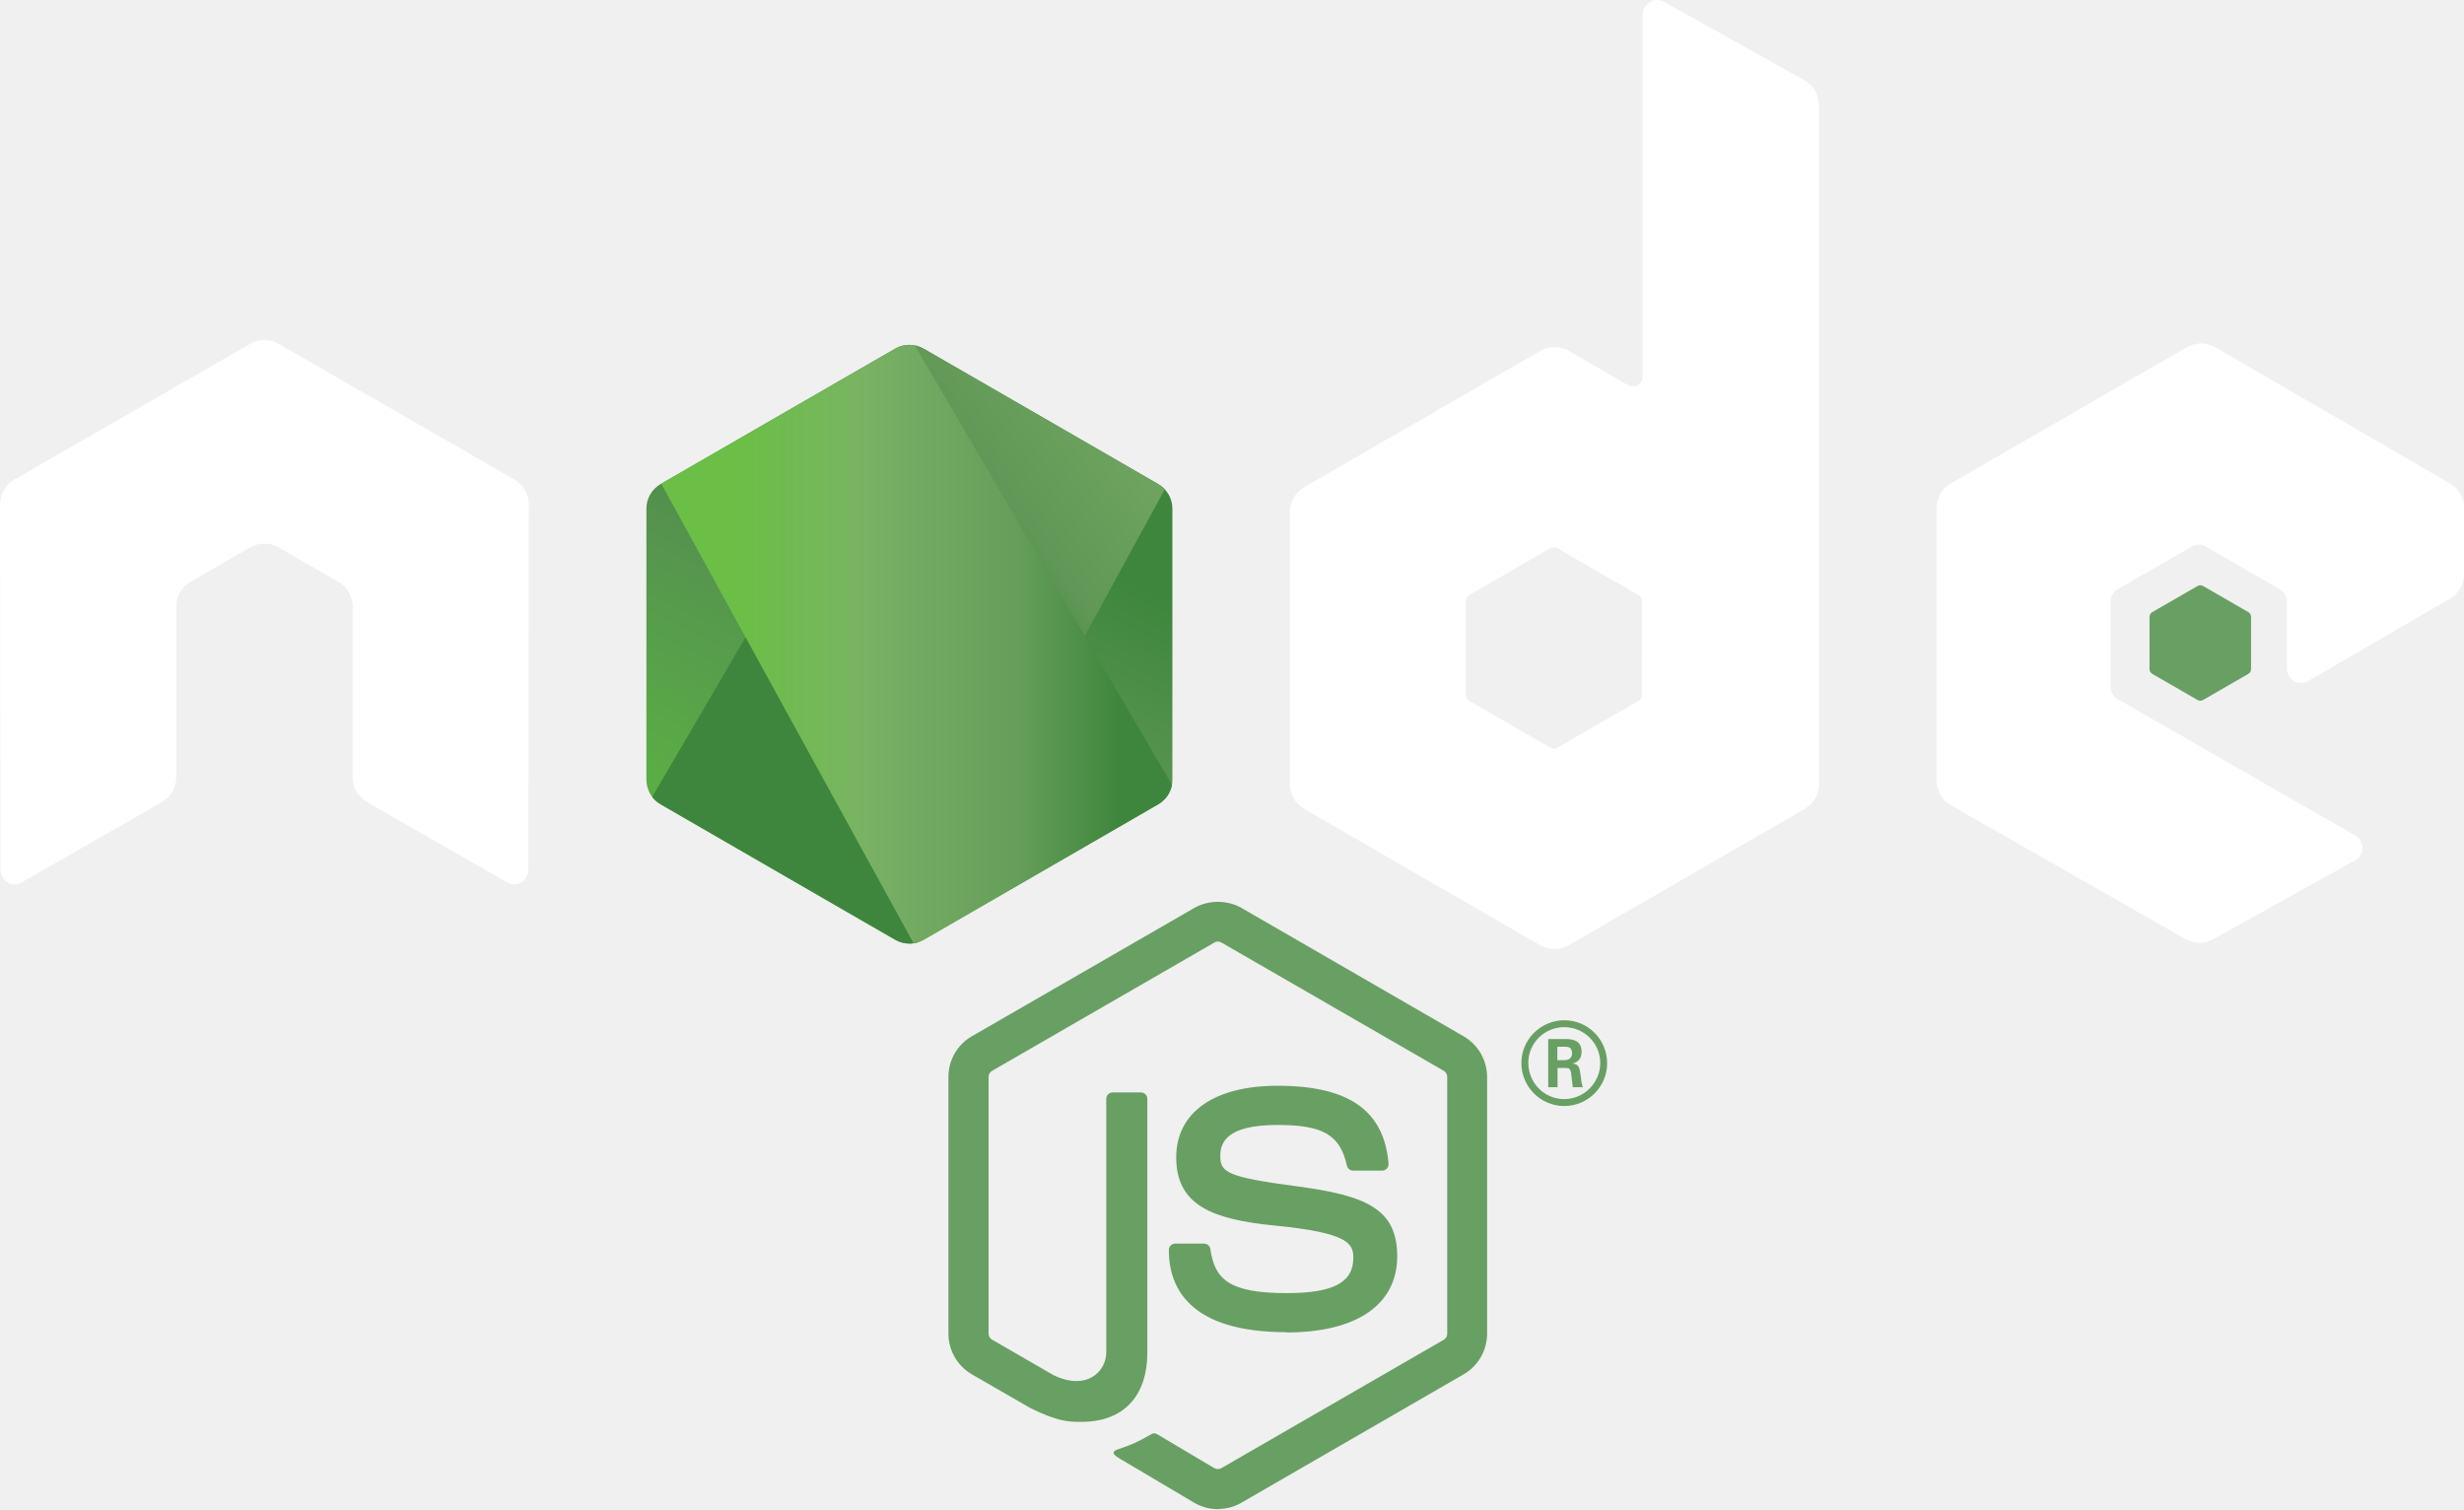
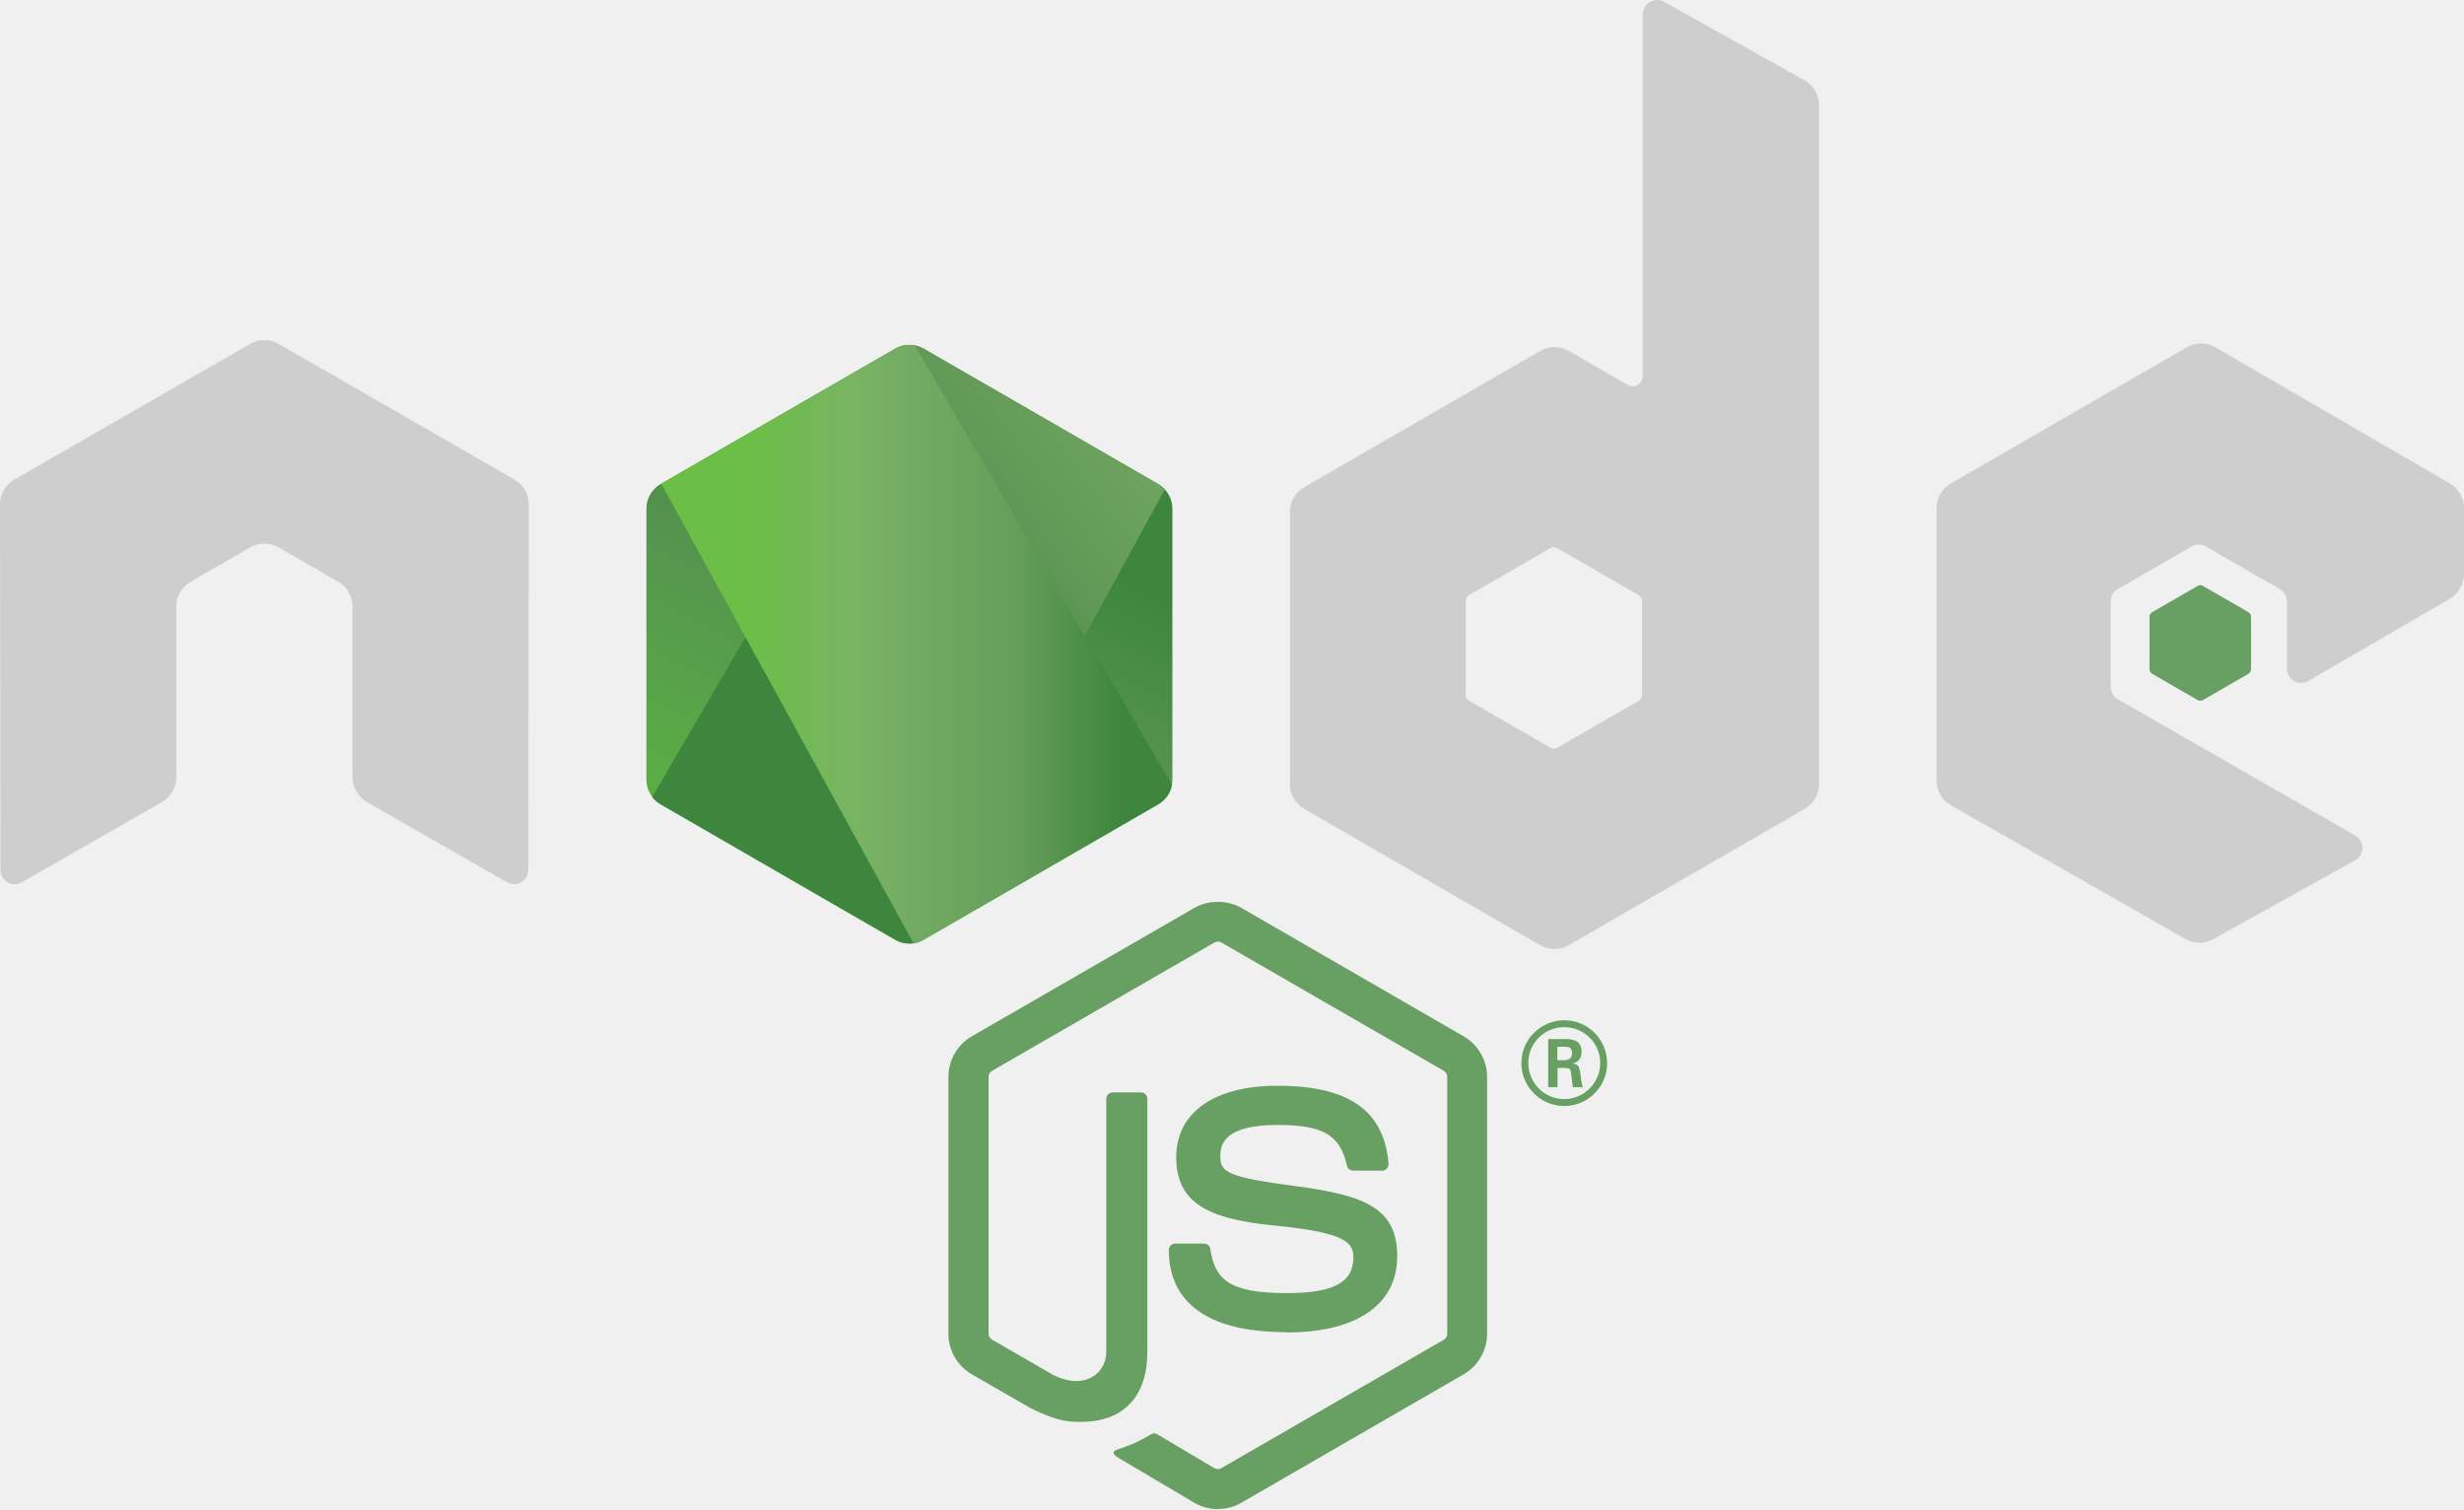
<svg xmlns="http://www.w3.org/2000/svg" width="589.827" height="361.238" viewBox="0 0 442.37 270.929">
  <defs>
    <linearGradient id="b" x1="-.348" x2="1.251" gradientTransform="rotate(116.114 53.1 202.97) scale(86.48)" gradientUnits="userSpaceOnUse">
      <stop offset=".3" stop-color="#3e863d" />
      <stop offset=".5" stop-color="#55934f" />
      <stop offset=".8" stop-color="#5aad45" />
    </linearGradient>
    <linearGradient id="d" x1="-.456" x2=".582" gradientTransform="rotate(-36.46 550.846 -214.337) scale(132.798)" gradientUnits="userSpaceOnUse">
      <stop offset=".57" stop-color="#3e863d" />
      <stop offset=".72" stop-color="#619857" />
      <stop offset="1" stop-color="#76ac64" />
    </linearGradient>
    <linearGradient id="f" x1=".043" x2=".984" gradientTransform="translate(192.862 279.652) scale(97.417)" gradientUnits="userSpaceOnUse">
      <stop offset=".16" stop-color="#6bbf47" />
      <stop offset=".38" stop-color="#79b461" />
      <stop offset=".47" stop-color="#75ac64" />
      <stop offset=".7" stop-color="#659e5a" />
      <stop offset=".9" stop-color="#3e863d" />
    </linearGradient>
    <clipPath id="a">
      <path d="M239.03 226.605l-42.13 24.317a5.085 5.085 0 00-2.546 4.406v48.668c0 1.817.968 3.496 2.546 4.406l42.133 24.336a5.1 5.1 0 005.09 0l42.126-24.336a5.096 5.096 0 002.54-4.406v-48.668c0-1.816-.97-3.496-2.55-4.406l-42.12-24.317a5.123 5.123 0 00-5.1 0" />
    </clipPath>
    <clipPath id="c">
      <path d="M195.398 307.086c.403.523.907.976 1.5 1.316l36.14 20.875 6.02 3.46c.9.52 1.926.74 2.934.665.336-.027.672-.09 1-.183l44.434-81.36c-.34-.37-.738-.68-1.184-.94l-27.586-15.93-14.582-8.39a5.318 5.318 0 00-1.32-.53zm0 0" />
    </clipPath>
    <clipPath id="e">
      <path d="M241.066 225.953a5.14 5.14 0 00-2.035.652l-42.01 24.247 45.3 82.51c.63-.09 1.25-.3 1.81-.624l42.13-24.336a5.105 5.105 0 002.46-3.476l-46.18-78.89a5.29 5.29 0 00-1.03-.102c-.14 0-.28.007-.42.02" />
    </clipPath>
  </defs>
  <path fill="#689f63" d="M218.647 270.93c-1.46 0-2.91-.383-4.19-1.12l-13.337-7.896c-1.992-1.114-1.02-1.508-.363-1.735 2.656-.93 3.195-1.14 6.03-2.75.298-.17.688-.11.993.07l10.246 6.08c.37.2.895.2 1.238 0l39.95-23.06c.37-.21.61-.64.61-1.08v-46.1c0-.46-.24-.87-.618-1.1l-39.934-23.04c-.37-.22-.86-.22-1.23 0l-39.926 23.04c-.387.22-.633.65-.633 1.09v46.1c0 .44.24.86.62 1.07l10.94 6.32c5.94 2.97 9.57-.53 9.57-4.05v-45.5c0-.65.51-1.15 1.16-1.15h5.06c.63 0 1.15.5 1.15 1.15v45.52c0 7.92-4.32 12.47-11.83 12.47-2.31 0-4.13 0-9.21-2.5l-10.48-6.04a8.447 8.447 0 01-4.19-7.29v-46.1c0-3 1.6-5.8 4.19-7.28l39.99-23.07c2.53-1.43 5.89-1.43 8.4 0l39.94 23.08a8.428 8.428 0 014.19 7.28v46.1c0 2.99-1.61 5.78-4.19 7.28l-39.94 23.07a8.397 8.397 0 01-4.21 1.12" />
  <path fill="#689f63" d="M230.987 239.164c-17.48 0-21.145-8.024-21.145-14.754 0-.64.516-1.15 1.157-1.15h5.16c.57 0 1.05.415 1.14.978.78 5.258 3.1 7.91 13.67 7.91 8.42 0 12-1.902 12-6.367 0-2.57-1.02-4.48-14.1-5.76-10.94-1.08-17.7-3.49-17.7-12.24 0-8.06 6.8-12.86 18.19-12.86 12.79 0 19.13 4.44 19.93 13.98a1.164 1.164 0 01-1.16 1.26h-5.19c-.54 0-1.01-.38-1.12-.9-1.25-5.53-4.27-7.3-12.48-7.3-9.19 0-10.26 3.2-10.26 5.6 0 2.91 1.26 3.76 13.66 5.4 12.28 1.63 18.11 3.93 18.11 12.56 0 8.7-7.26 13.69-19.92 13.69m48.66-48.89h1.34c1.1 0 1.31-.77 1.31-1.22 0-1.18-.81-1.18-1.26-1.18h-1.38zm-1.63-3.78h2.97c1.02 0 3.02 0 3.02 2.28 0 1.59-1.02 1.92-1.63 2.12 1.19.08 1.27.86 1.43 1.96.08.69.21 1.88.45 2.28h-1.83c-.05-.4-.33-2.6-.33-2.72-.12-.49-.29-.73-.9-.73h-1.51v3.46h-1.67zm-3.57 4.3c0 3.58 2.89 6.48 6.44 6.48 3.58 0 6.47-2.96 6.47-6.48 0-3.59-2.93-6.44-6.48-6.44-3.5 0-6.44 2.81-6.44 6.43m14.16.03c0 4.24-3.47 7.7-7.7 7.7-4.2 0-7.7-3.42-7.7-7.7 0-4.36 3.58-7.7 7.7-7.7 4.15 0 7.69 3.35 7.69 7.7" />
-   <path fill="#fff" fill-rule="evenodd" d="M94.936 90.55c0-1.84-.97-3.53-2.558-4.445l-42.356-24.37a4.946 4.946 0 00-2.328-.67h-.438c-.812.03-1.613.25-2.34.67L2.562 86.105A5.154 5.154 0 000 90.555l.093 65.64c0 .91.47 1.76 1.27 2.21.78.48 1.76.48 2.54 0l25.18-14.42c1.59-.946 2.56-2.618 2.56-4.44V108.88a5.1 5.1 0 012.555-4.43l10.72-6.174a5.086 5.086 0 012.56-.688c.876 0 1.77.226 2.544.687l10.715 6.172c1.586.91 2.56 2.6 2.56 4.43v30.663c0 1.82.983 3.5 2.565 4.44l25.164 14.41a2.5 2.5 0 002.56 0 2.568 2.568 0 001.268-2.21zm199.868 34.176c0 .457-.243.88-.64 1.106l-14.548 8.386a1.282 1.282 0 01-1.277 0l-14.55-8.386c-.4-.227-.64-.65-.64-1.106V107.93c0-.458.24-.88.63-1.11l14.54-8.4c.4-.23.89-.23 1.29 0l14.55 8.4c.4.23.64.652.64 1.11zM298.734.324a2.568 2.568 0 00-2.544.027c-.78.46-1.262 1.3-1.262 2.21v65a1.788 1.788 0 01-2.684 1.55L281.634 63a5.108 5.108 0 00-5.112 0l-42.37 24.453a5.105 5.105 0 00-2.56 4.42v48.92c0 1.83.977 3.51 2.56 4.43l42.37 24.47c1.582.91 3.53.91 5.117 0l42.37-24.48c1.58-.92 2.56-2.6 2.56-4.43V18.863a5.128 5.128 0 00-2.63-4.47zm141.093 107.164a5.116 5.116 0 002.543-4.422V91.21c0-1.824-.97-3.507-2.547-4.425l-42.1-24.44a5.113 5.113 0 00-5.13 0l-42.36 24.45c-1.59.92-2.56 2.6-2.56 4.43v48.9c0 1.84.99 3.54 2.58 4.45l42.09 23.99c1.55.89 3.45.9 5.02.03l25.46-14.15c.8-.45 1.31-1.3 1.31-2.22 0-.92-.49-1.78-1.29-2.23l-42.62-24.46c-.8-.45-1.29-1.3-1.29-2.21v-15.34c0-.916.48-1.76 1.28-2.216l13.26-7.65c.79-.46 1.76-.46 2.55 0l13.27 7.65c.79.45 1.28 1.3 1.28 2.21v12.06c0 .91.49 1.76 1.28 2.22.79.45 1.77.45 2.56-.01zm0 0" />
+   <path fill="#cecece" fill-rule="evenodd" d="M94.936 90.55c0-1.84-.97-3.53-2.558-4.445l-42.356-24.37a4.946 4.946 0 00-2.328-.67h-.438c-.812.03-1.613.25-2.34.67L2.562 86.105A5.154 5.154 0 000 90.555l.093 65.64c0 .91.47 1.76 1.27 2.21.78.48 1.76.48 2.54 0l25.18-14.42c1.59-.946 2.56-2.618 2.56-4.44V108.88a5.1 5.1 0 012.555-4.43l10.72-6.174a5.086 5.086 0 012.56-.688c.876 0 1.77.226 2.544.687l10.715 6.172c1.586.91 2.56 2.6 2.56 4.43v30.663c0 1.82.983 3.5 2.565 4.44l25.164 14.41a2.5 2.5 0 002.56 0 2.568 2.568 0 001.268-2.21zm199.868 34.176c0 .457-.243.88-.64 1.106l-14.548 8.386a1.282 1.282 0 01-1.277 0l-14.55-8.386c-.4-.227-.64-.65-.64-1.106V107.93c0-.458.24-.88.63-1.11l14.54-8.4c.4-.23.89-.23 1.29 0l14.55 8.4c.4.23.64.652.64 1.11zM298.734.324a2.568 2.568 0 00-2.544.027c-.78.46-1.262 1.3-1.262 2.21v65a1.788 1.788 0 01-2.684 1.55L281.634 63a5.108 5.108 0 00-5.112 0l-42.37 24.453a5.105 5.105 0 00-2.56 4.42v48.92c0 1.83.977 3.51 2.56 4.43l42.37 24.47c1.582.91 3.53.91 5.117 0l42.37-24.48c1.58-.92 2.56-2.6 2.56-4.43V18.863a5.128 5.128 0 00-2.63-4.47zm141.093 107.164a5.116 5.116 0 002.543-4.422V91.21c0-1.824-.97-3.507-2.547-4.425l-42.1-24.44a5.113 5.113 0 00-5.13 0l-42.36 24.45c-1.59.92-2.56 2.6-2.56 4.43v48.9c0 1.84.99 3.54 2.58 4.45l42.09 23.99c1.55.89 3.45.9 5.02.03l25.46-14.15c.8-.45 1.31-1.3 1.31-2.22 0-.92-.49-1.78-1.29-2.23l-42.62-24.46c-.8-.45-1.29-1.3-1.29-2.21v-15.34c0-.916.48-1.76 1.28-2.216l13.26-7.65c.79-.46 1.76-.46 2.55 0l13.27 7.65c.79.45 1.28 1.3 1.28 2.21v12.06c0 .91.49 1.76 1.28 2.22.79.45 1.77.45 2.56-.01zm0 0" />
  <path fill="#689f63" fill-rule="evenodd" d="M394.538 105.2a.97.97 0 01.98 0l8.13 4.69c.304.176.49.5.49.85v9.39c0 .35-.186.674-.49.85l-8.13 4.69a.97.97 0 01-.98 0l-8.125-4.69a.979.979 0 01-.5-.85v-9.39c0-.35.18-.674.49-.85zm0 0" />
  <g clip-path="url(#a)" transform="translate(-78.306 -164.016)">
    <path fill="url(#b)" d="M331.363 246.793l-118.715-58.19-60.87 124.174L270.49 370.97zm0 0" />
  </g>
  <g clip-path="url(#c)" transform="translate(-78.306 -164.016)">
    <path fill="url(#d)" d="M144.07 264.004l83.825 113.453 110.86-81.906-83.83-113.45zm0 0" />
  </g>
  <g clip-path="url(#e)" transform="translate(-78.306 -164.016)">
    <path fill="url(#f)" d="M197.02 225.934v107.43h91.683v-107.43zm0 0" />
  </g>
</svg>
